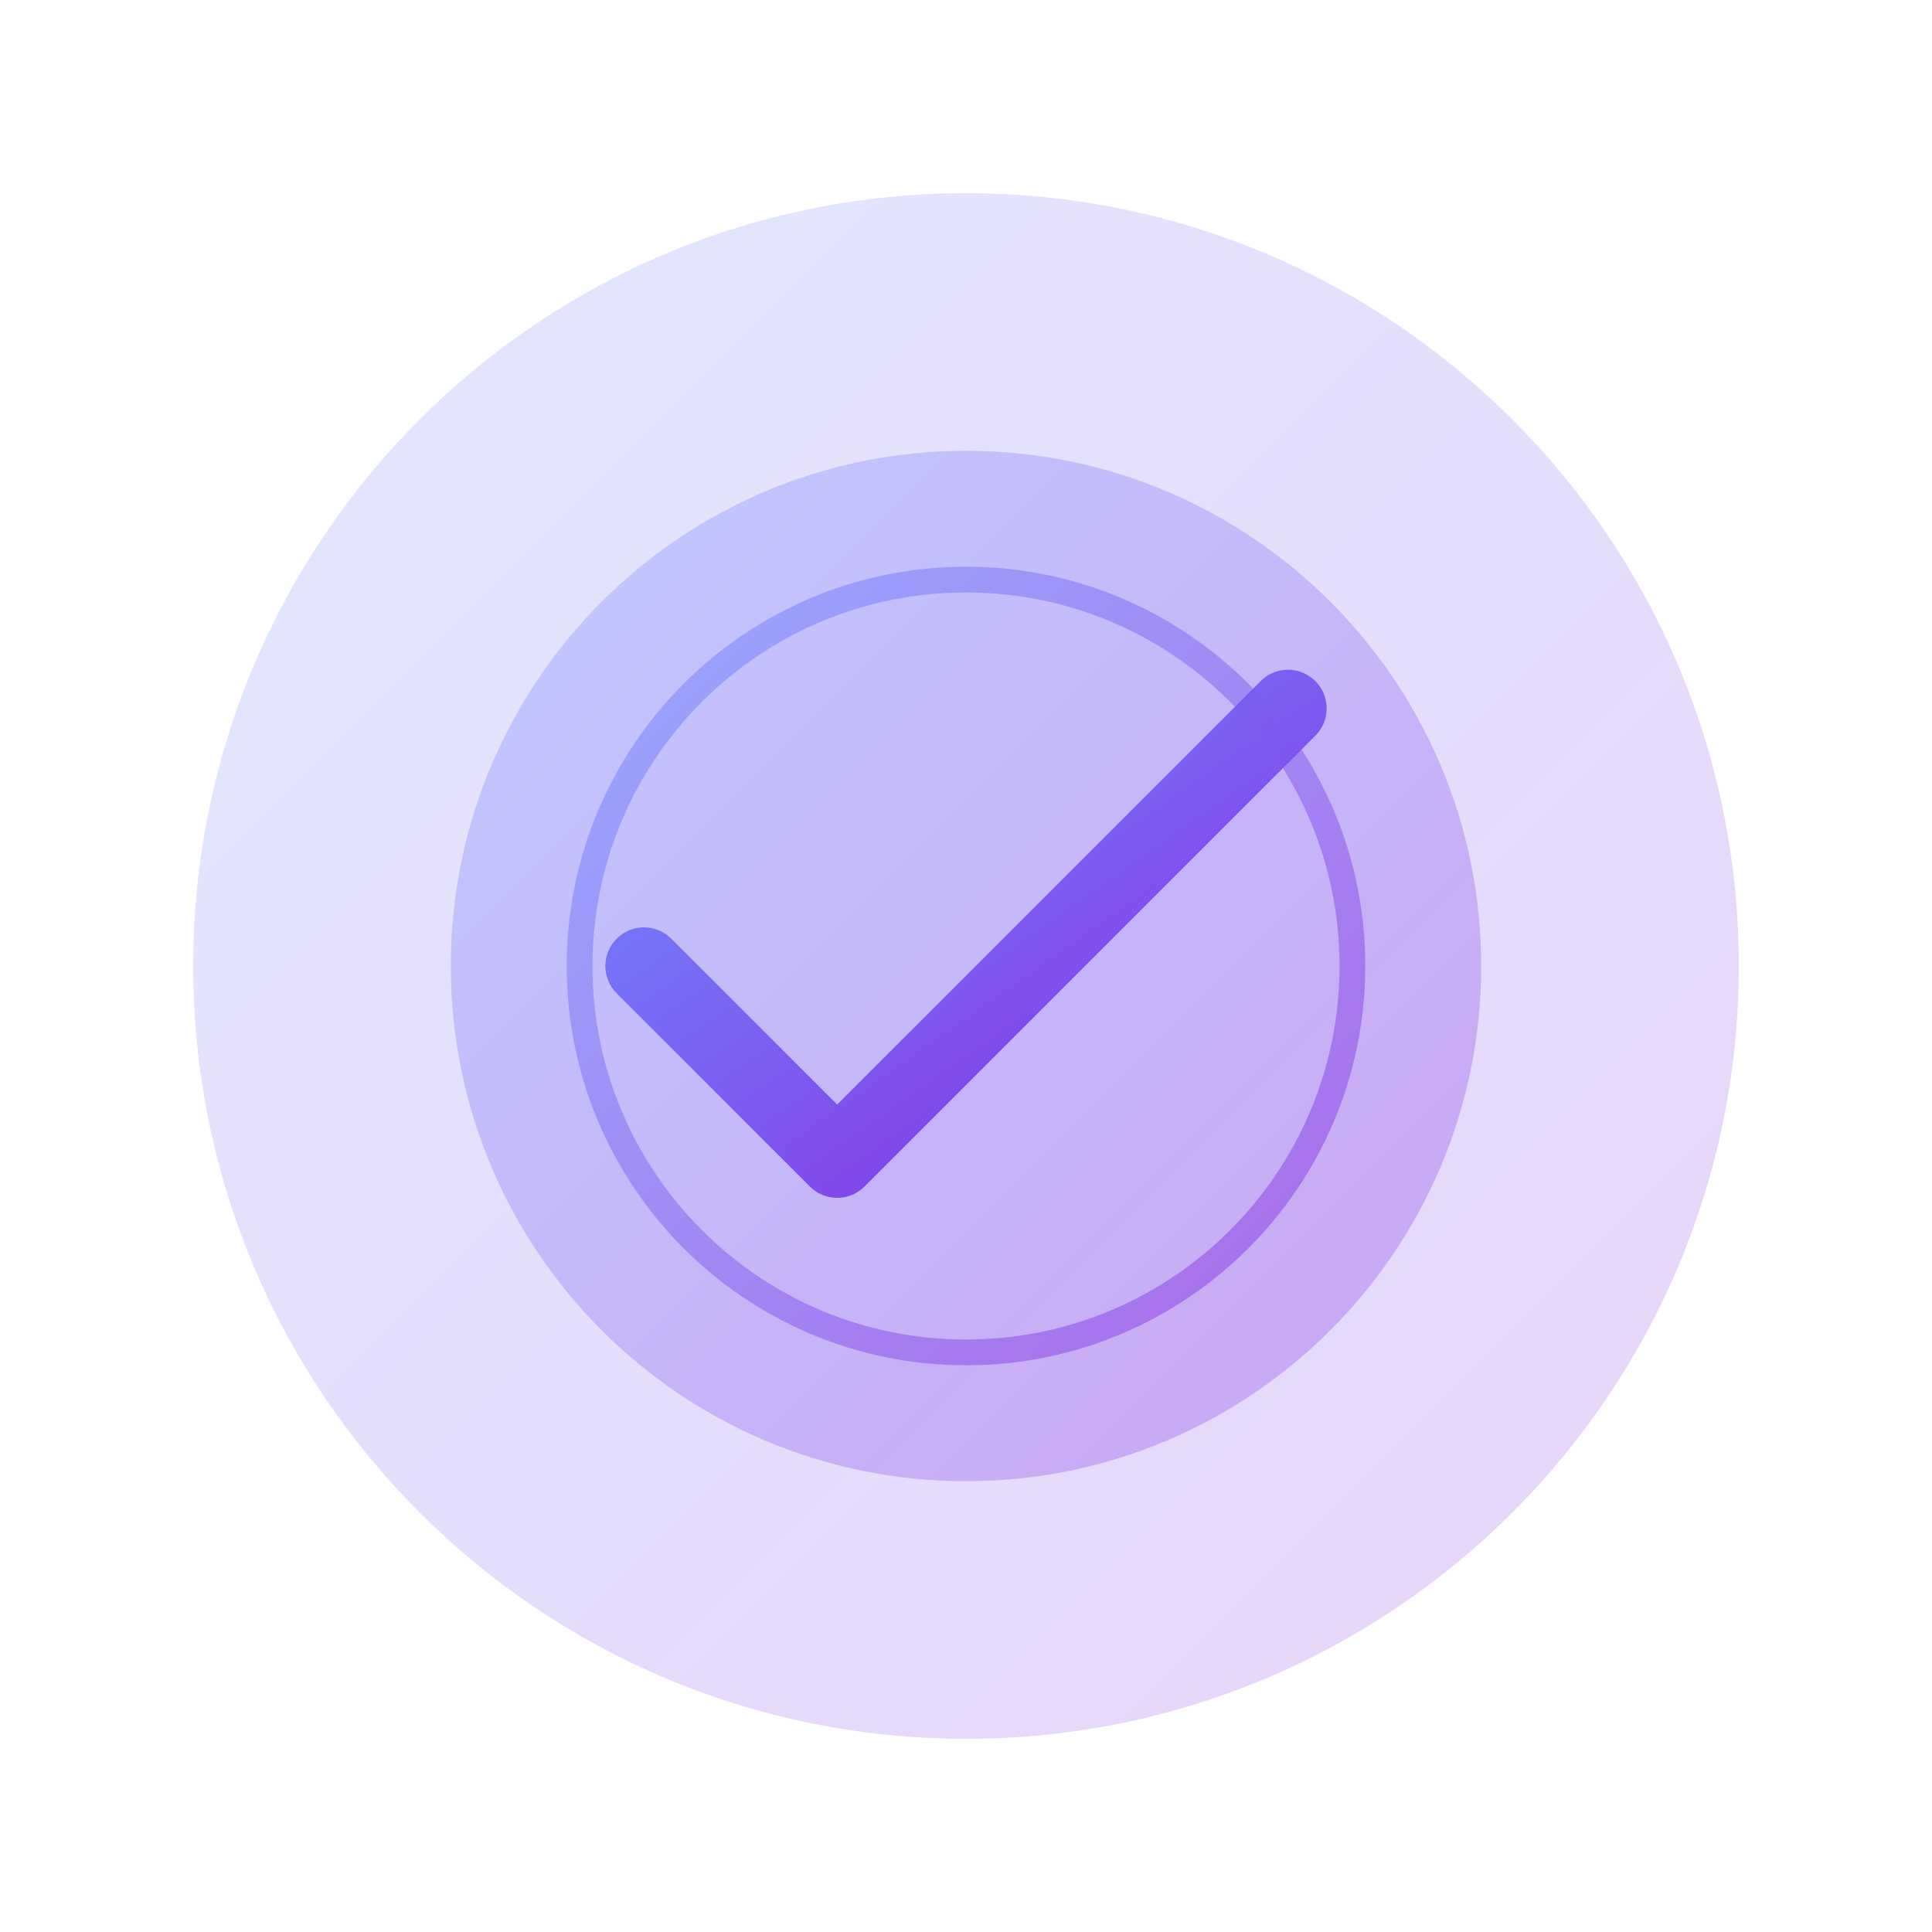
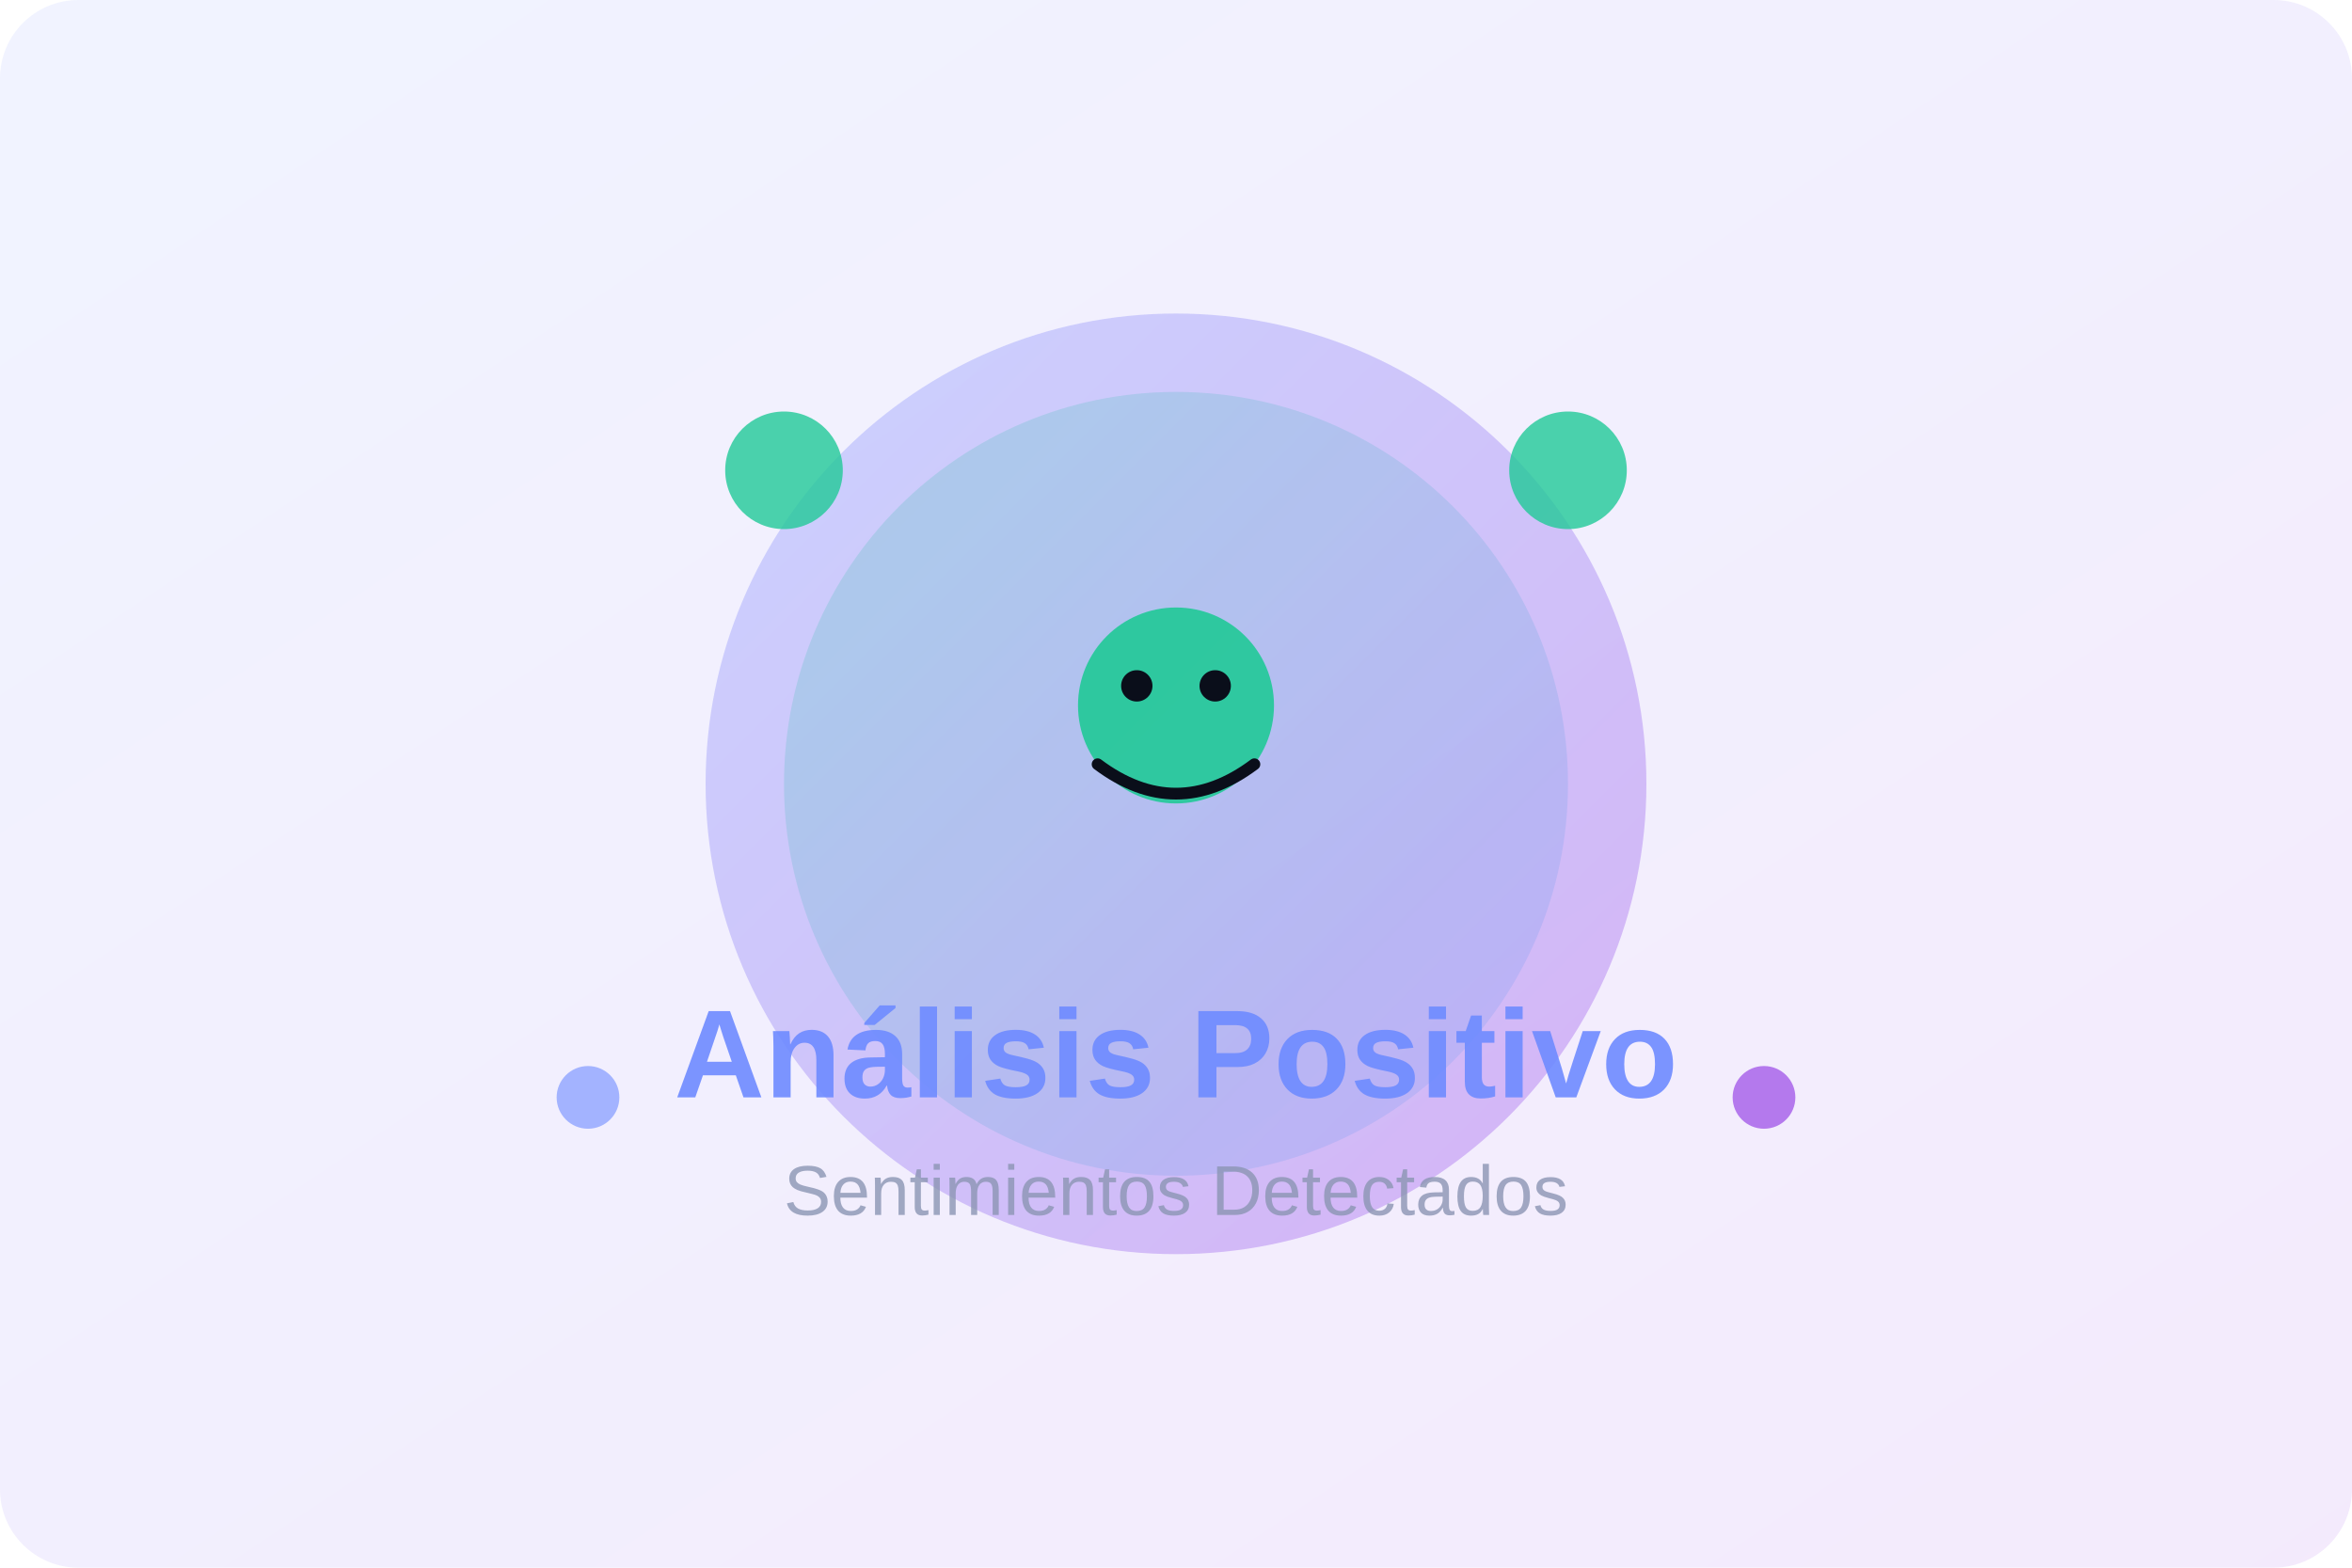
- <svg xmlns="http://www.w3.org/2000/svg" width="300" height="300" viewBox="0 0 300 300" fill="none">
+ <svg xmlns="http://www.w3.org/2000/svg" width="600" height="400" viewBox="0 0 600 400">
  <defs>
    <linearGradient id="grad1" x1="0%" y1="0%" x2="100%" y2="100%">
-       <stop offset="0%" style="stop-color:#6E8BFF;stop-opacity:1" />
-       <stop offset="100%" style="stop-color:#8A2BE2;stop-opacity:1" />
+       <stop offset="0%" style="stop-color:#6e8bff;stop-opacity:1" />
+       <stop offset="100%" style="stop-color:#8a2be2;stop-opacity:1" />
+     </linearGradient>
+     <linearGradient id="grad2" x1="0%" y1="0%" x2="100%" y2="100%">
+       <stop offset="0%" style="stop-color:#20c997;stop-opacity:1" />
+       <stop offset="100%" style="stop-color:#6e8bff;stop-opacity:1" />
    </linearGradient>
  </defs>
-   <circle cx="150" cy="150" r="120" fill="url(#grad1)" opacity="0.2" />
-   <circle cx="150" cy="150" r="80" fill="url(#grad1)" opacity="0.3" />
-   <path d="M100 150 L130 180 L200 110" stroke="url(#grad1)" stroke-width="12" stroke-linecap="round" stroke-linejoin="round" />
-   <circle cx="150" cy="150" r="60" fill="none" stroke="url(#grad1)" stroke-width="4" opacity="0.5" />
+   <rect width="600" height="400" fill="url(#grad1)" opacity="0.1" rx="20" />
+   <circle cx="300" cy="200" r="120" fill="url(#grad1)" opacity="0.3" />
+   <circle cx="300" cy="200" r="100" fill="url(#grad2)" opacity="0.2" />
+   <circle cx="300" cy="180" r="25" fill="#20c997" opacity="0.9" />
+   <circle cx="290" cy="175" r="4" fill="#0a0e1a" />
+   <circle cx="310" cy="175" r="4" fill="#0a0e1a" />
+   <path d="M 280 195 Q 300 210 320 195" stroke="#0a0e1a" stroke-width="3" fill="none" stroke-linecap="round" />
+   <circle cx="200" cy="120" r="15" fill="#20c997" opacity="0.8">
+     <animate attributeName="opacity" values="0.8;1;0.8" dur="2s" repeatCount="indefinite" />
+   </circle>
+   <circle cx="400" cy="120" r="15" fill="#20c997" opacity="0.8">
+     <animate attributeName="opacity" values="0.8;1;0.8" dur="2s" begin="0.5s" repeatCount="indefinite" />
+   </circle>
+   <text x="300" y="280" font-family="Arial, sans-serif" font-size="32" font-weight="bold" fill="#6e8bff" text-anchor="middle" opacity="0.9">Análisis Positivo</text>
+   <text x="300" y="310" font-family="Arial, sans-serif" font-size="18" fill="#8b95b3" text-anchor="middle" opacity="0.8">Sentimientos Detectados</text>
+   <circle cx="150" cy="280" r="8" fill="#6e8bff" opacity="0.6">
+     <animate attributeName="cy" values="280;270;280" dur="3s" repeatCount="indefinite" />
+   </circle>
+   <circle cx="450" cy="280" r="8" fill="#8a2be2" opacity="0.6">
+     <animate attributeName="cy" values="280;270;280" dur="3s" begin="1s" repeatCount="indefinite" />
+   </circle>
</svg>
